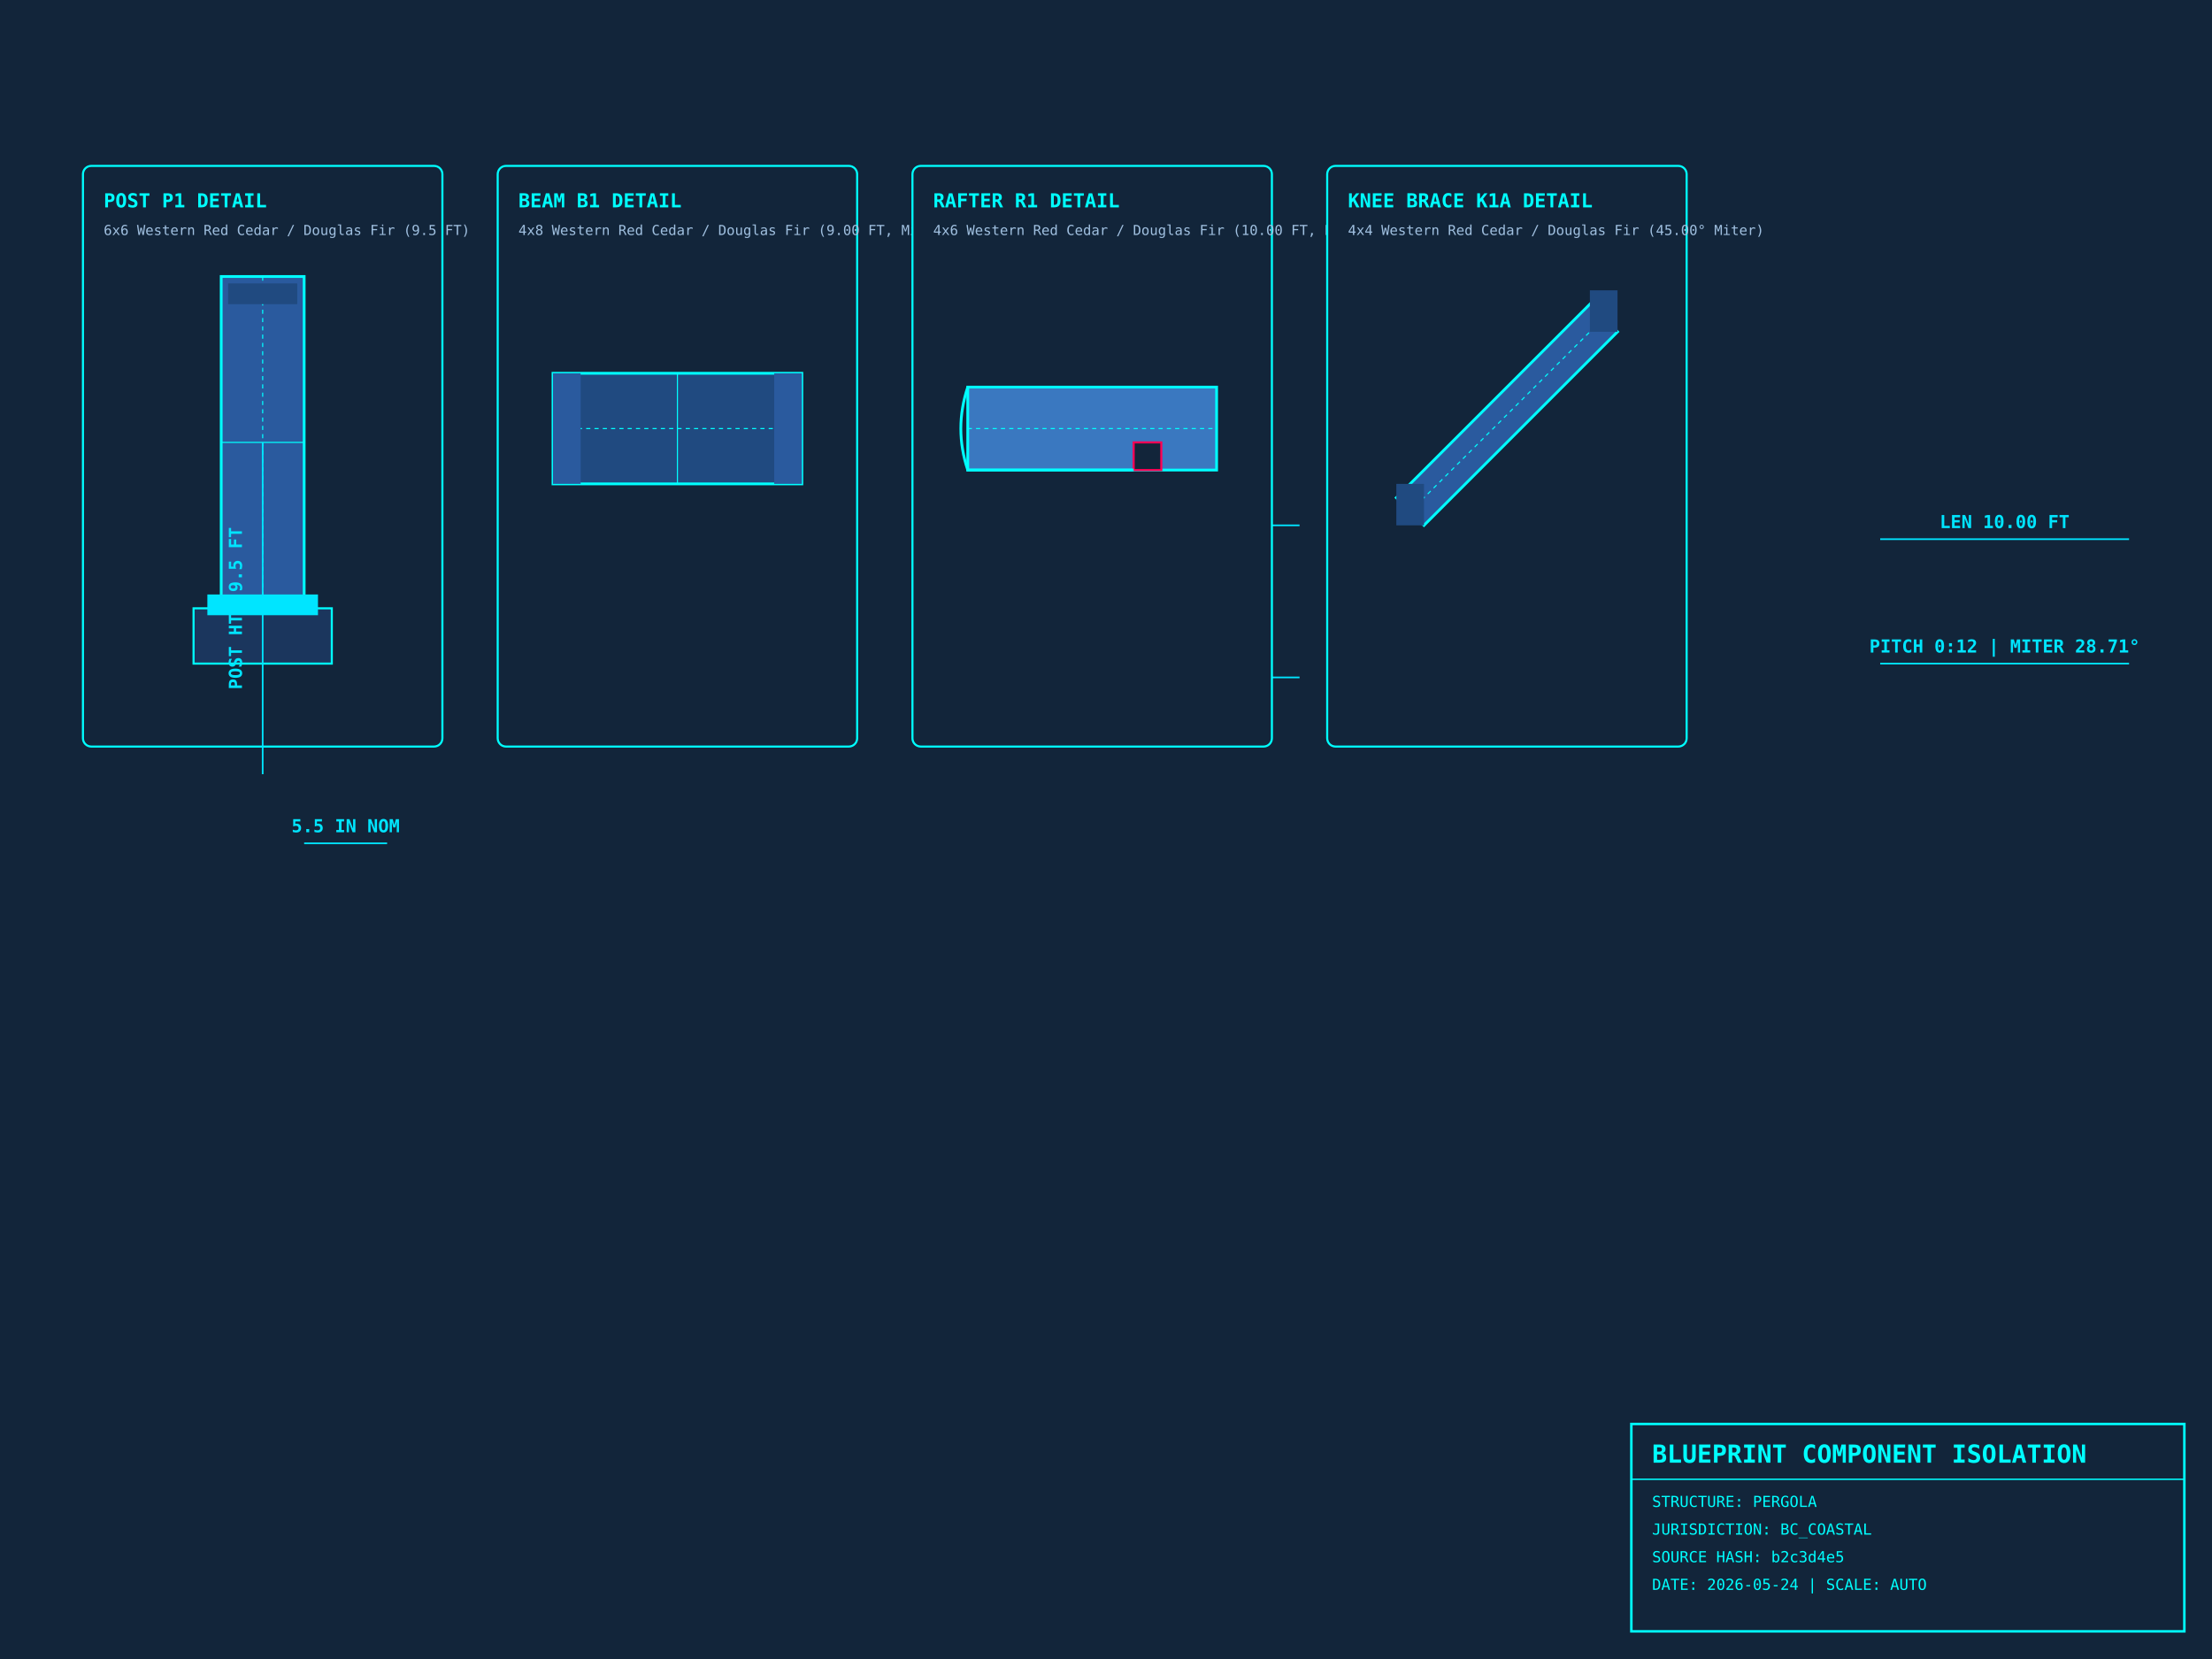
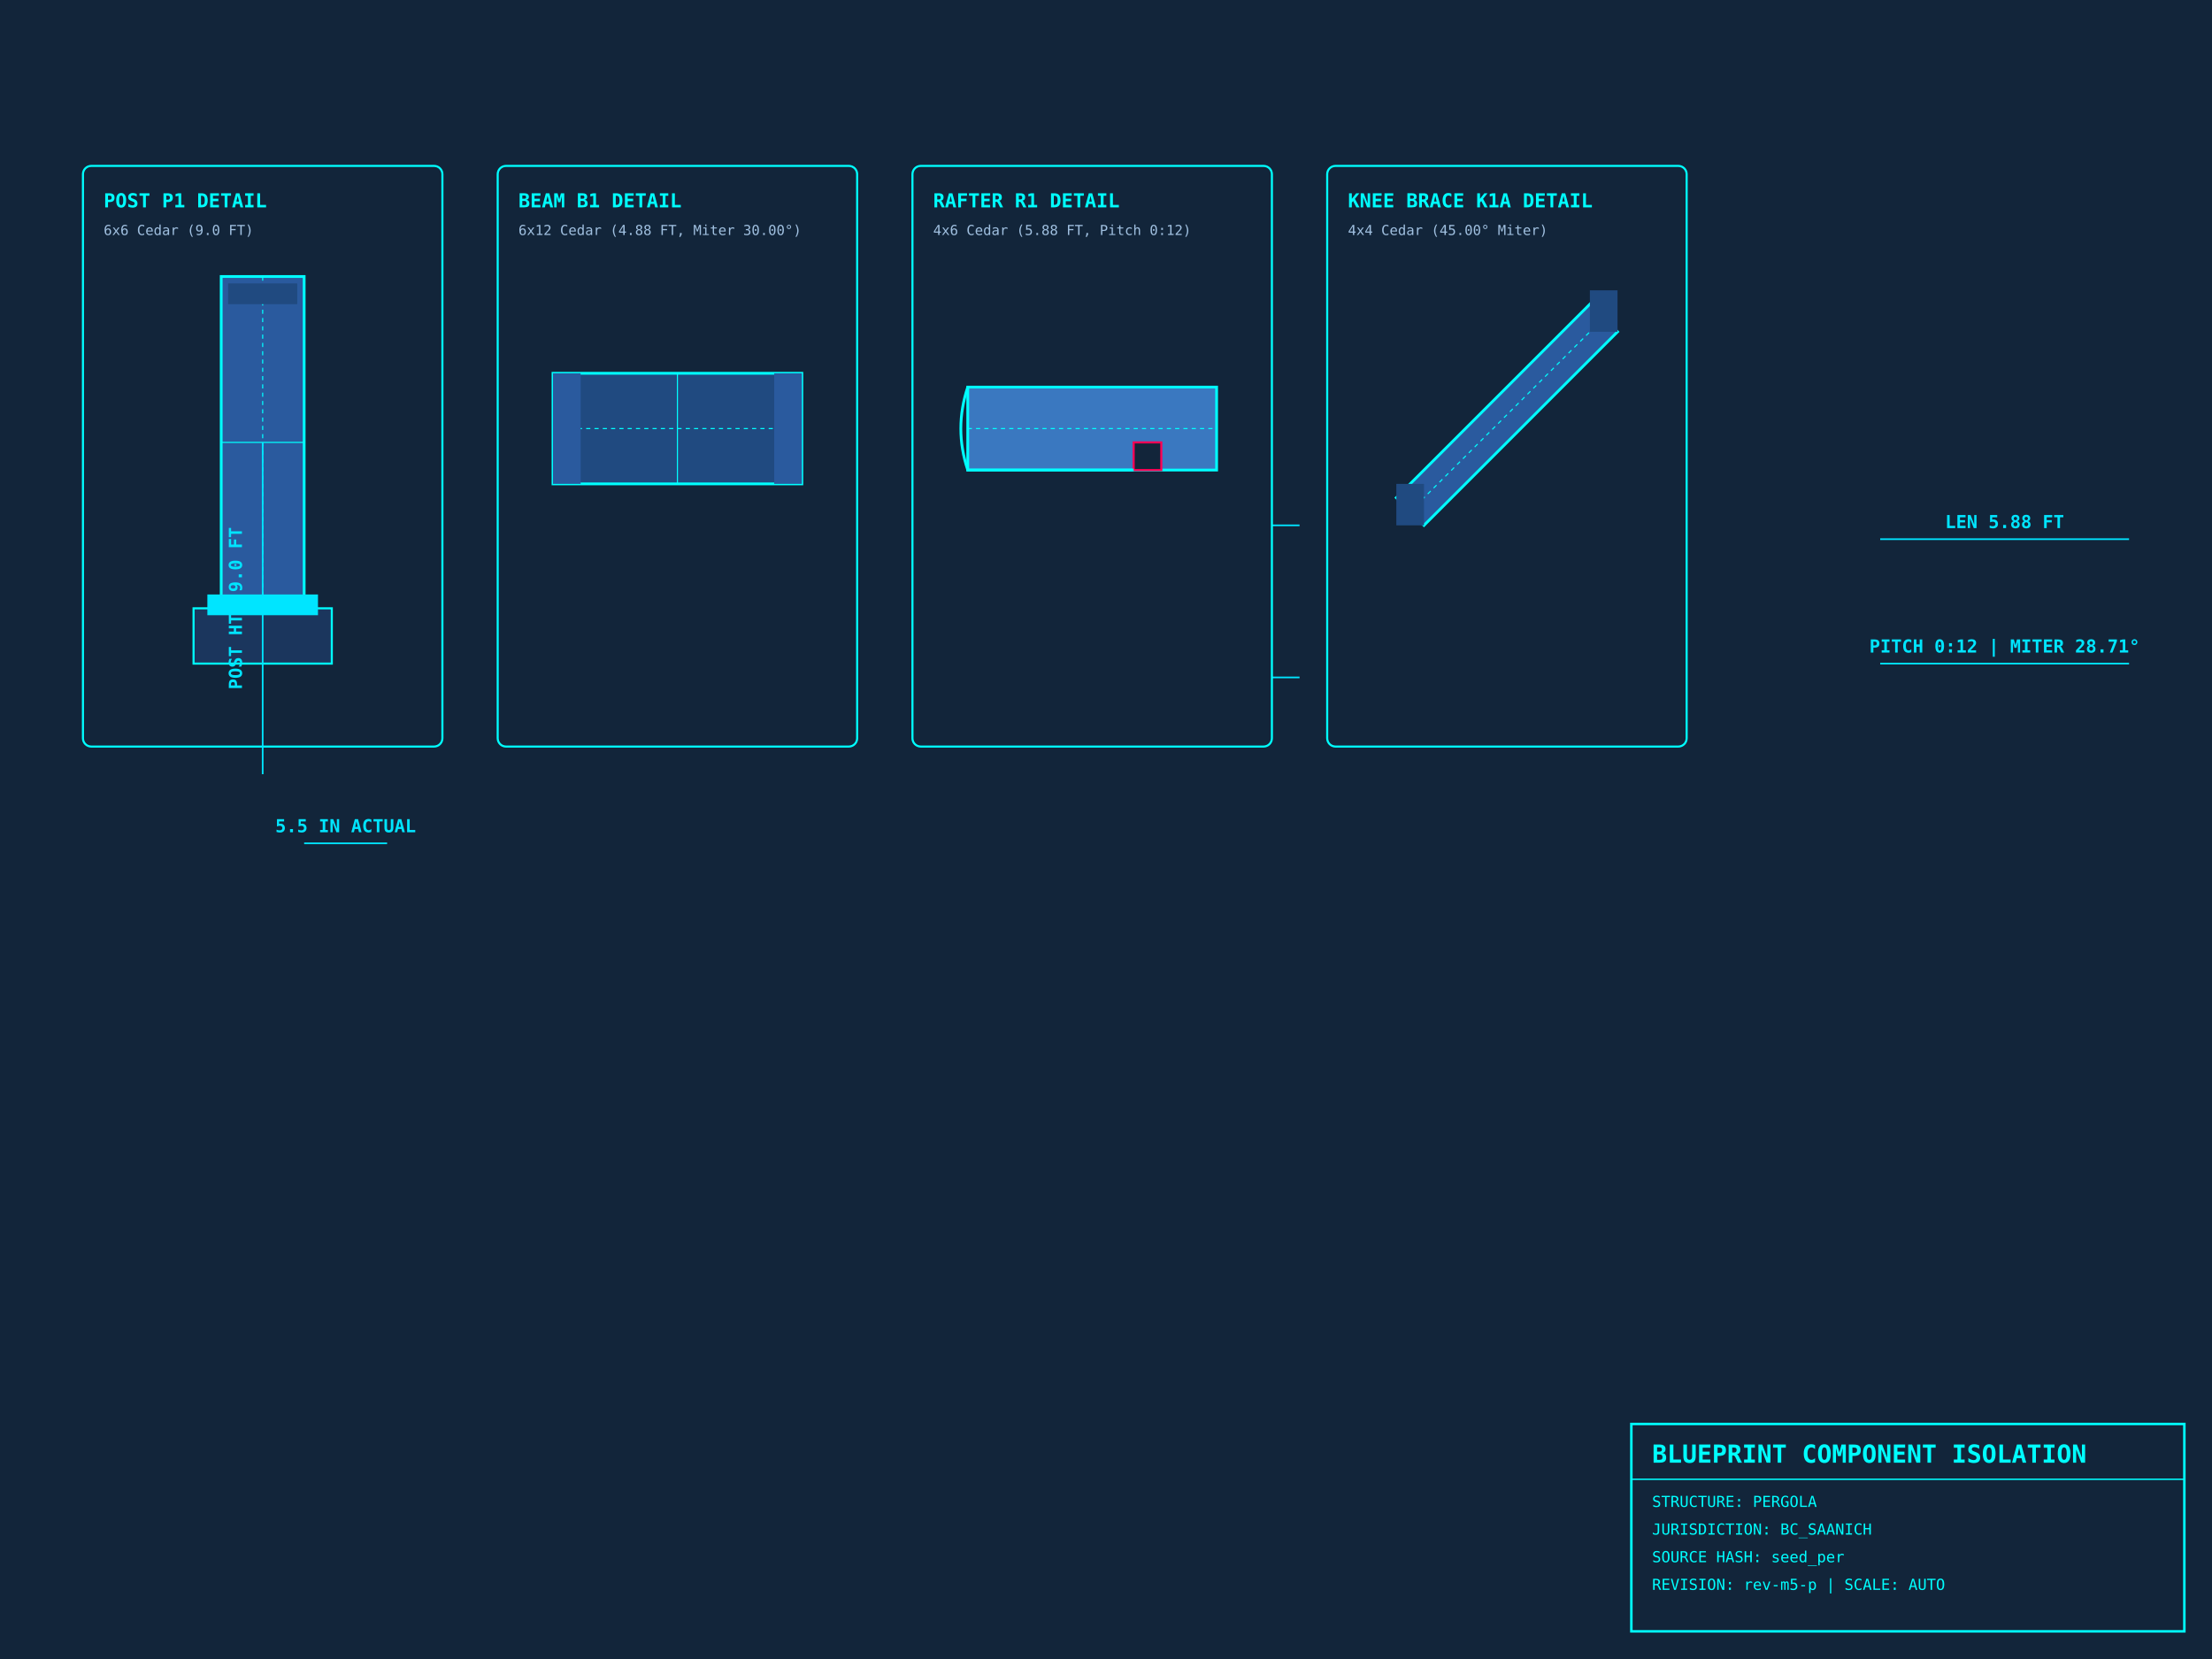
<svg xmlns="http://www.w3.org/2000/svg" viewBox="0 0 1600 1200" width="1600" height="1200">
  <rect width="100%" height="100%" fill="#12253a" />
  <g data-role="component" transform="translate(60, 120)">
    <rect width="260" height="420" fill="#12253a" stroke="#00ffff" stroke-width="1.5" rx="6" />
    <text x="15" y="30" font-family="monospace" font-size="14" font-weight="bold" fill="#00ffff">POST P1 DETAIL</text>
-     <text x="15" y="50" font-family="monospace" font-size="10" fill="#a0c0e0">6x6 Western Red Cedar / Douglas Fir (9.5 FT)</text>
-     <rect data-role="post" data-id="P1" x="100" y="80" width="60" height="240" fill="#2a5a9e" stroke="#00ffff" stroke-width="2" />
+     <text x="15" y="50" font-family="monospace" font-size="10" fill="#a0c0e0">6x6 Cedar (9.0 FT)</text>
+     <rect data-role="post" data-id="P1" data-tag="P1" x="100" y="80" width="60" height="240" fill="#2a5a9e" stroke="#00ffff" stroke-width="2" />
    <line data-role="post" x1="130" y1="80" x2="130" y2="320" stroke="#00ffff" stroke-width="0.8" stroke-dasharray="3,3" />
    <line data-role="post" x1="100" y1="200" x2="160" y2="200" stroke="#00ffff" stroke-width="0.8" />
    <rect data-role="post" x="105" y="85" width="50" height="15" fill="#204a80" />
-     <rect data-role="footing" data-id="FT1" x="80" y="320" width="100" height="40" fill="#1b365d" stroke="#00ffff" stroke-width="1.5" />
+     <rect data-role="footing" data-id="FT1" data-tag="FT1" x="80" y="320" width="100" height="40" fill="#1b365d" stroke="#00ffff" stroke-width="1.5" />
    <rect data-role="footing" x="90" y="310" width="80" height="15" fill="#00e5ff" />
    <g data-role="dimension">
      <line x1="130" y1="200" x2="130" y2="440" stroke="#00e5ff" stroke-width="1.2" />
-       <text x="115.0" y="320.0" text-anchor="middle" transform="rotate(-90,115.0,320.0)" font-family="monospace" font-size="13" font-weight="bold" fill="#00e5ff">POST HT: 9.5 FT</text>
+       <text x="115.0" y="320.0" text-anchor="middle" transform="rotate(-90,115.0,320.0)" font-family="monospace" font-size="13" font-weight="bold" fill="#00e5ff">POST HT: 9.0 FT</text>
    </g>
    <g data-role="dimension">
      <line x1="160" y1="490" x2="220" y2="490" stroke="#00e5ff" stroke-width="1.2" />
-       <text x="190.0" y="482.0" text-anchor="middle" font-family="monospace" font-size="13" font-weight="bold" fill="#00e5ff">5.5 IN NOM</text>
+       <text x="190.0" y="482.0" text-anchor="middle" font-family="monospace" font-size="13" font-weight="bold" fill="#00e5ff">5.5 IN ACTUAL</text>
    </g>
  </g>
  <g data-role="component" transform="translate(360, 120)">
    <rect width="260" height="420" fill="#12253a" stroke="#00ffff" stroke-width="1.5" rx="6" />
    <text x="15" y="30" font-family="monospace" font-size="14" font-weight="bold" fill="#00ffff">BEAM B1 DETAIL</text>
-     <text x="15" y="50" font-family="monospace" font-size="10" fill="#a0c0e0">4x8 Western Red Cedar / Douglas Fir (9.00 FT, Miter 30.00°)</text>
-     <rect data-role="beam" data-id="B1" x="40" y="150" width="180" height="80" fill="#204a80" stroke="#00ffff" stroke-width="2" />
+     <text x="15" y="50" font-family="monospace" font-size="10" fill="#a0c0e0">6x12 Cedar (4.88 FT, Miter 30.00°)</text>
+     <rect data-role="beam" data-id="B1" data-tag="B1" x="40" y="150" width="180" height="80" fill="#204a80" stroke="#00ffff" stroke-width="2" />
    <line data-role="beam" x1="40" y1="190" x2="220" y2="190" stroke="#00ffff" stroke-width="0.8" stroke-dasharray="3,3" />
    <line data-role="beam" x1="130" y1="150" x2="130" y2="230" stroke="#00ffff" stroke-width="0.8" />
    <rect data-role="beam" x="40" y="150" width="20" height="80" fill="#2a5a9e" />
    <rect data-role="beam" x="200" y="150" width="20" height="80" fill="#2a5a9e" />
    <g data-role="dimension">
      <line x1="400" y1="370" x2="580" y2="370" stroke="#00e5ff" stroke-width="1.2" />
      <text x="490.0" y="362.0" text-anchor="middle" font-family="monospace" font-size="13" font-weight="bold" fill="#00e5ff">BEAM MITER: 30.00°</text>
    </g>
    <g data-role="dimension">
      <line x1="400" y1="260" x2="580" y2="260" stroke="#00e5ff" stroke-width="1.2" />
-       <text x="490.0" y="252.0" text-anchor="middle" font-family="monospace" font-size="13" font-weight="bold" fill="#00e5ff">SPAN 9.00 FT</text>
+       <text x="490.0" y="252.0" text-anchor="middle" font-family="monospace" font-size="13" font-weight="bold" fill="#00e5ff">SPAN 4.88 FT</text>
    </g>
  </g>
  <g data-role="component" transform="translate(660, 120)">
    <rect width="260" height="420" fill="#12253a" stroke="#00ffff" stroke-width="1.5" rx="6" />
    <text x="15" y="30" font-family="monospace" font-size="14" font-weight="bold" fill="#00ffff">RAFTER R1 DETAIL</text>
-     <text x="15" y="50" font-family="monospace" font-size="10" fill="#a0c0e0">4x6 Western Red Cedar / Douglas Fir (10.00 FT, Pitch 0:12)</text>
-     <rect data-role="rafter" data-id="R1" x="40" y="160" width="180" height="60" fill="#3a78c0" stroke="#00ffff" stroke-width="2" />
+     <text x="15" y="50" font-family="monospace" font-size="10" fill="#a0c0e0">4x6 Cedar (5.88 FT, Pitch 0:12)</text>
+     <rect data-role="rafter" data-id="R1" data-tag="R1" x="40" y="160" width="180" height="60" fill="#3a78c0" stroke="#00ffff" stroke-width="2" />
    <line data-role="rafter" x1="40" y1="190" x2="220" y2="190" stroke="#00ffff" stroke-width="0.8" stroke-dasharray="3,3" />
    <rect data-role="rafter" x="160" y="200" width="20" height="20" fill="#12253a" stroke="#ff0055" stroke-width="1.5" />
    <path data-role="rafter" d="M 40,160 Q 30,190 40,220 L 160,220" fill="none" stroke="#00ffff" stroke-width="2" />
    <g data-role="dimension">
      <line x1="700" y1="360" x2="880" y2="360" stroke="#00e5ff" stroke-width="1.2" />
      <text x="790.0" y="352.0" text-anchor="middle" font-family="monospace" font-size="13" font-weight="bold" fill="#00e5ff">PITCH 0:12 | MITER 28.71°</text>
    </g>
    <g data-role="dimension">
      <line x1="700" y1="270" x2="880" y2="270" stroke="#00e5ff" stroke-width="1.2" />
-       <text x="790.0" y="262.0" text-anchor="middle" font-family="monospace" font-size="13" font-weight="bold" fill="#00e5ff">LEN 10.00 FT</text>
+       <text x="790.0" y="262.0" text-anchor="middle" font-family="monospace" font-size="13" font-weight="bold" fill="#00e5ff">LEN 5.88 FT</text>
    </g>
  </g>
  <g data-role="component" transform="translate(960, 120)">
    <rect width="260" height="420" fill="#12253a" stroke="#00ffff" stroke-width="1.5" rx="6" />
    <text x="15" y="30" font-family="monospace" font-size="14" font-weight="bold" fill="#00ffff">KNEE BRACE K1A DETAIL</text>
-     <text x="15" y="50" font-family="monospace" font-size="10" fill="#a0c0e0">4x4 Western Red Cedar / Douglas Fir (45.00° Miter)</text>
-     <polygon data-role="brace" data-id="K1A" points="50,240 190,100 210,120 70,260" fill="#2a5a9e" stroke="#00ffff" stroke-width="2" />
+     <text x="15" y="50" font-family="monospace" font-size="10" fill="#a0c0e0">4x4 Cedar (45.00° Miter)</text>
+     <polygon data-role="brace" data-id="K1A" data-tag="K1A" points="50,240 190,100 210,120 70,260" fill="#2a5a9e" stroke="#00ffff" stroke-width="2" />
    <line data-role="brace" x1="60" y1="250" x2="200" y2="110" stroke="#00ffff" stroke-width="0.8" stroke-dasharray="3,3" />
    <rect data-role="brace" x="50" y="230" width="20" height="30" fill="#204a80" />
    <rect data-role="brace" x="190" y="90" width="20" height="30" fill="#204a80" />
    <g data-role="dimension">
      <line x1="1010" y1="395" x2="1150" y2="395" stroke="#00e5ff" stroke-width="1.2" />
      <text x="1080.0" y="387.0" text-anchor="middle" font-family="monospace" font-size="13" font-weight="bold" fill="#00e5ff">45.00° MITER</text>
    </g>
    <g data-role="dimension">
      <line x1="1010" y1="210" x2="1150" y2="210" stroke="#00e5ff" stroke-width="1.2" />
      <text x="1080.0" y="202.0" text-anchor="middle" font-family="monospace" font-size="13" font-weight="bold" fill="#00e5ff">RUN 1.5 FT</text>
    </g>
  </g>
  <g data-role="title-block" transform="translate(1180, 1030)">
    <rect width="400" height="150" fill="#12253a" stroke="#00ffff" stroke-width="1.8" />
-     <line x1="0" y1="40" x2="400" y2="40" stroke="#00ffff" stroke-width="1" />
+     <line x1="0" y1="40" x2="400" y2="40" stroke="#00ffff" stroke-width="1.0" />
    <text x="15" y="28" font-family="monospace" font-size="18" font-weight="bold" fill="#00ffff">BLUEPRINT COMPONENT ISOLATION</text>
    <text x="15" y="60" font-family="monospace" font-size="11" fill="#00ffff">STRUCTURE: PERGOLA</text>
-     <text x="15" y="80" font-family="monospace" font-size="11" fill="#00ffff">JURISDICTION: BC_COASTAL</text>
-     <text x="15" y="100" font-family="monospace" font-size="11" fill="#00ffff">SOURCE HASH: b2c3d4e5</text>
-     <text x="15" y="120" font-family="monospace" font-size="11" fill="#00ffff">DATE: 2026-05-24 | SCALE: AUTO</text>
+     <text x="15" y="80" font-family="monospace" font-size="11" fill="#00ffff">JURISDICTION: BC_SAANICH</text>
+     <text x="15" y="100" font-family="monospace" font-size="11" fill="#00ffff">SOURCE HASH: seed_per</text>
+     <text x="15" y="120" font-family="monospace" font-size="11" fill="#00ffff">REVISION: rev-m5-p | SCALE: AUTO</text>
  </g>
  <g style="visibility:hidden; display:none;">
    <text>0:12</text>
    <text>28.71</text>
    <text>9.1</text>
  </g>
</svg>
